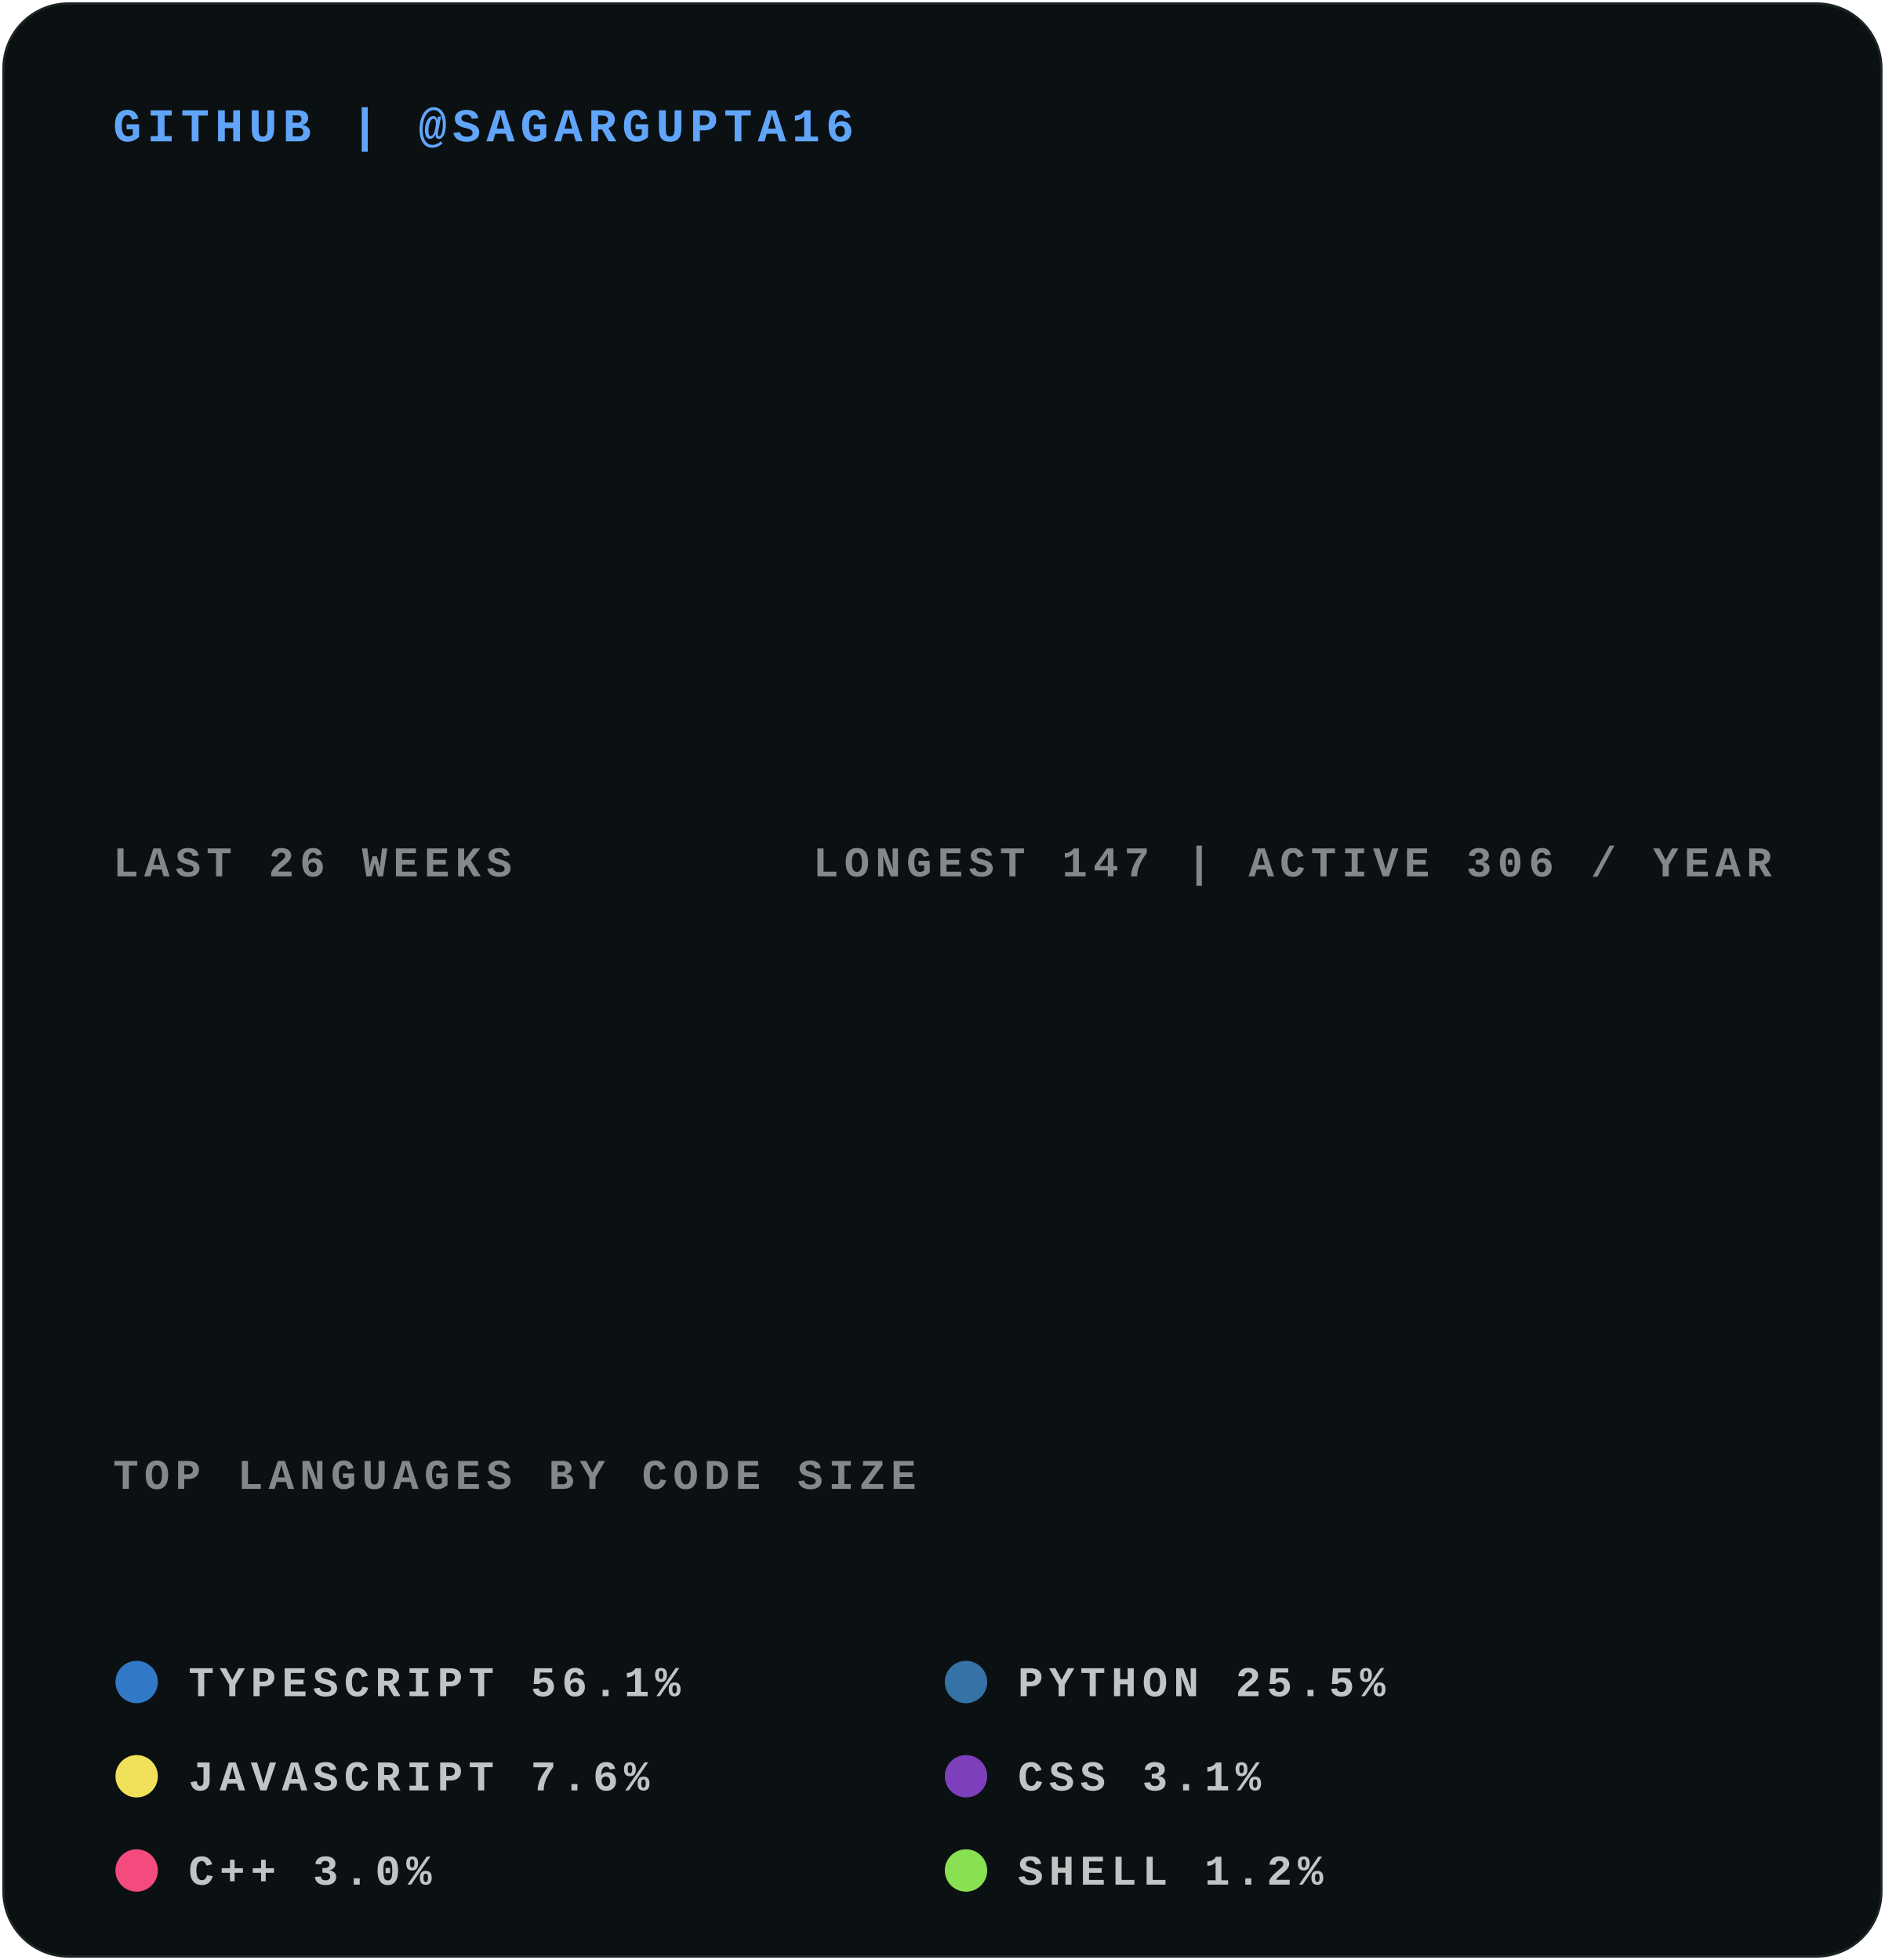
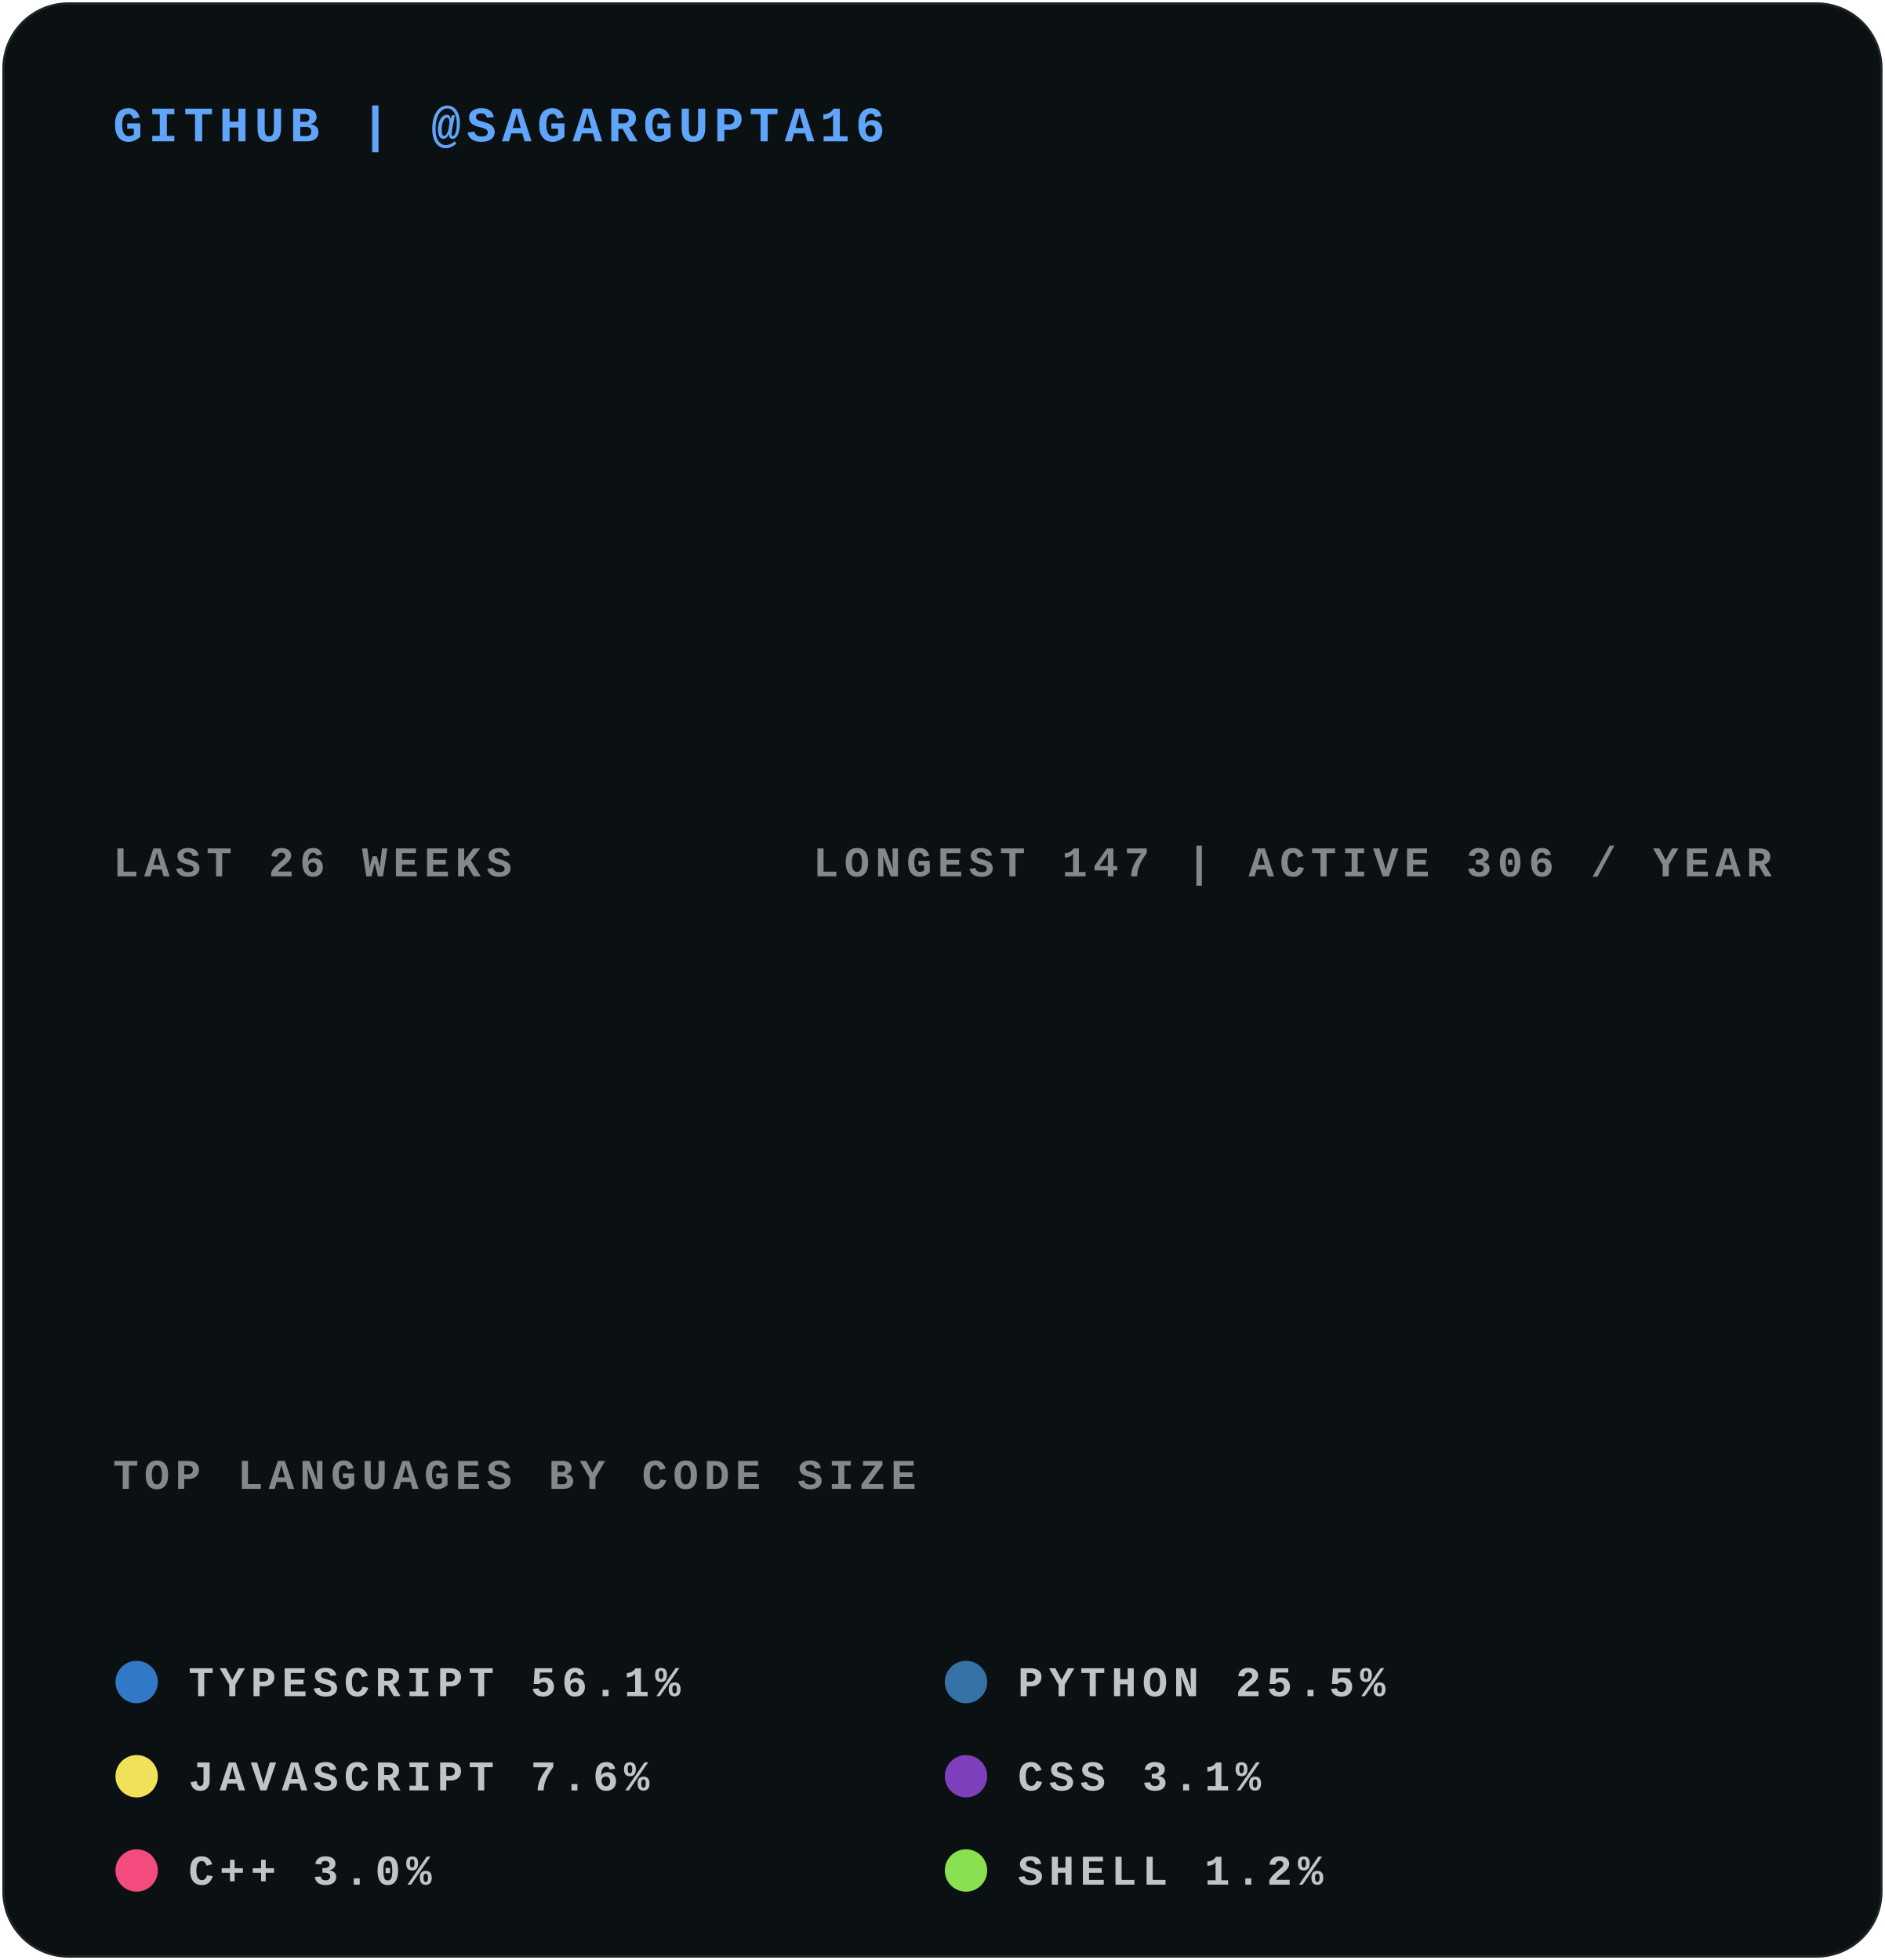
<svg xmlns="http://www.w3.org/2000/svg" width="400" height="416" viewBox="0 0 400 416" role="img" aria-label="GitHub stats for @Sagargupta16: 8016 contributions last year, 1 day streak, 300 stars">
  <style>.m{font-family:'JetBrains Mono','SFMono-Regular',Consolas,'Liberation Mono',Menlo,monospace;font-weight:700;letter-spacing:1.2px}.v{font-family:'Segoe UI',Inter,-apple-system,BlinkMacSystemFont,Helvetica,Arial,sans-serif;font-weight:800}.c{opacity:0;animation:in .5s ease forwards}@keyframes in{to{opacity:1}}.w0{animation-delay:0.40s}.w1{animation-delay:0.43s}.w2{animation-delay:0.46s}.w3{animation-delay:0.49s}.w4{animation-delay:0.52s}.w5{animation-delay:0.55s}.w6{animation-delay:0.58s}.w7{animation-delay:0.61s}.w8{animation-delay:0.64s}.w9{animation-delay:0.67s}.w10{animation-delay:0.70s}.w11{animation-delay:0.73s}.w12{animation-delay:0.76s}.w13{animation-delay:0.79s}.w14{animation-delay:0.82s}.w15{animation-delay:0.85s}.w16{animation-delay:0.88s}.w17{animation-delay:0.91s}.w18{animation-delay:0.94s}.w19{animation-delay:0.97s}.w20{animation-delay:1.00s}.w21{animation-delay:1.03s}.w22{animation-delay:1.06s}.w23{animation-delay:1.09s}.w24{animation-delay:1.12s}.w25{animation-delay:1.15s}.grow{transform:scaleX(0);transform-origin:left;transform-box:fill-box;animation:grow 1.2s .5s ease forwards}@keyframes grow{to{transform:scaleX(1)}}</style>
  <rect x="0.5" y="0.5" width="399" height="415" rx="14" fill="#0b1012" stroke="rgba(255,255,255,0.08)" />
-   <text class="m" x="24" y="30" fill="#60a5fa" font-size="10">GITHUB | @SAGARGUPTA16</text>
+   <text class="m" x="24" y="30" fill="#60a5fa" font-size="10.5">GITHUB | @SAGARGUPTA16</text>
  <g opacity="0">
    <animate attributeName="opacity" to="1" begin="0.1s" dur="0.4s" fill="freeze" />
    <rect x="16.0" y="44" width="117.3" height="56" rx="10" fill="#0f171c" stroke="rgba(255,255,255,0.07)" />
    <text class="v" x="30.0" y="74" fill="#f3f4f6" font-size="20">8,016</text>
    <text class="m" x="30.0" y="90" fill="rgba(255,255,255,0.5)" font-size="9">CONTRIBUTIONS</text>
  </g>
  <g opacity="0">
    <animate attributeName="opacity" to="1" begin="0.2s" dur="0.4s" fill="freeze" />
    <rect x="141.3" y="44" width="117.3" height="56" rx="10" fill="#0f171c" stroke="rgba(255,255,255,0.07)" />
    <text class="v" x="155.3" y="74" fill="#f3f4f6" font-size="20">5,747</text>
    <text class="m" x="155.3" y="90" fill="rgba(255,255,255,0.5)" font-size="9">COMMITS</text>
  </g>
  <g opacity="0">
    <animate attributeName="opacity" to="1" begin="0.3s" dur="0.4s" fill="freeze" />
    <rect x="266.7" y="44" width="117.3" height="56" rx="10" fill="#0f171c" stroke="rgba(255,255,255,0.07)" />
    <text class="v" x="280.7" y="74" fill="#f3f4f6" font-size="20">1,729</text>
    <text class="m" x="280.7" y="90" fill="rgba(255,255,255,0.5)" font-size="9">PULL REQUESTS</text>
  </g>
  <g opacity="0">
    <animate attributeName="opacity" to="1" begin="0.4s" dur="0.4s" fill="freeze" />
    <rect x="16.0" y="108" width="117.3" height="56" rx="10" fill="#0f171c" stroke="rgba(255,255,255,0.07)" />
    <text class="v" x="30.0" y="138" fill="#f3f4f6" font-size="20">300</text>
    <text class="m" x="30.0" y="154" fill="rgba(255,255,255,0.5)" font-size="9">STARS EARNED</text>
  </g>
  <g opacity="0">
    <animate attributeName="opacity" to="1" begin="0.5s" dur="0.4s" fill="freeze" />
    <rect x="141.3" y="108" width="117.3" height="56" rx="10" fill="#0f171c" stroke="rgba(255,255,255,0.07)" />
    <text class="v" x="155.3" y="138" fill="#f3f4f6" font-size="20">111</text>
    <text class="m" x="155.3" y="154" fill="rgba(255,255,255,0.5)" font-size="9">FOLLOWERS</text>
  </g>
  <g opacity="0">
    <animate attributeName="opacity" to="1" begin="0.6s" dur="0.4s" fill="freeze" />
    <rect x="266.7" y="108" width="117.3" height="56" rx="10" fill="#0f171c" stroke="rgba(255,255,255,0.07)" />
    <text class="v" x="280.7" y="138" fill="#f3f4f6" font-size="20">1<tspan class="m" font-size="9" fill="rgba(255,255,255,0.5)"> DAYS</tspan>
    </text>
    <text class="m" x="280.7" y="154" fill="#22c55e" font-size="9">CURRENT STREAK</text>
  </g>
  <text class="m" x="24" y="186" fill="rgba(255,255,255,0.5)" font-size="9">LAST 26 WEEKS</text>
  <text class="m" x="376" y="186" fill="rgba(255,255,255,0.5)" font-size="9" text-anchor="end">LONGEST 147 | ACTIVE 306 / YEAR</text>
  <rect class="c w0" x="24.0" y="196.0" width="10.6" height="10.6" rx="2" fill="#2459c6" />
  <rect class="c w0" x="24.0" y="209.6" width="10.6" height="10.6" rx="2" fill="#4c8ce9" />
  <rect class="c w0" x="24.0" y="223.2" width="10.6" height="10.6" rx="2" fill="#2459c6" />
  <rect class="c w0" x="24.0" y="236.8" width="10.6" height="10.6" rx="2" fill="#2459c6" />
  <rect class="c w0" x="24.0" y="250.4" width="10.6" height="10.6" rx="2" fill="#2459c6" />
  <rect class="c w0" x="24.0" y="264.0" width="10.6" height="10.6" rx="2" fill="#4c8ce9" />
  <rect class="c w0" x="24.0" y="277.6" width="10.6" height="10.6" rx="2" fill="#3872d7" />
  <rect class="c w1" x="37.6" y="196.0" width="10.6" height="10.6" rx="2" fill="#4c8ce9" />
  <rect class="c w1" x="37.6" y="209.6" width="10.6" height="10.6" rx="2" fill="#2459c6" />
  <rect class="c w1" x="37.6" y="223.2" width="10.6" height="10.6" rx="2" fill="#60a5fa" />
  <rect class="c w1" x="37.6" y="236.8" width="10.6" height="10.6" rx="2" fill="rgba(255,255,255,0.05)" />
  <rect class="c w1" x="37.6" y="250.4" width="10.6" height="10.6" rx="2" fill="rgba(255,255,255,0.05)" />
  <rect class="c w1" x="37.6" y="264.0" width="10.6" height="10.6" rx="2" fill="#60a5fa" />
  <rect class="c w1" x="37.6" y="277.6" width="10.6" height="10.6" rx="2" fill="#4c8ce9" />
  <rect class="c w2" x="51.2" y="196.0" width="10.6" height="10.6" rx="2" fill="#4c8ce9" />
  <rect class="c w2" x="51.2" y="209.6" width="10.6" height="10.6" rx="2" fill="rgba(255,255,255,0.05)" />
  <rect class="c w2" x="51.2" y="223.2" width="10.6" height="10.6" rx="2" fill="rgba(255,255,255,0.05)" />
  <rect class="c w2" x="51.2" y="236.8" width="10.6" height="10.6" rx="2" fill="#3872d7" />
  <rect class="c w2" x="51.2" y="250.4" width="10.6" height="10.6" rx="2" fill="rgba(255,255,255,0.05)" />
  <rect class="c w2" x="51.2" y="264.0" width="10.6" height="10.6" rx="2" fill="rgba(255,255,255,0.05)" />
  <rect class="c w2" x="51.2" y="277.6" width="10.6" height="10.6" rx="2" fill="#60a5fa" />
  <rect class="c w3" x="64.8" y="196.0" width="10.6" height="10.6" rx="2" fill="#60a5fa" />
  <rect class="c w3" x="64.8" y="209.6" width="10.6" height="10.6" rx="2" fill="rgba(255,255,255,0.05)" />
  <rect class="c w3" x="64.8" y="223.2" width="10.6" height="10.6" rx="2" fill="#2459c6" />
  <rect class="c w3" x="64.8" y="236.8" width="10.6" height="10.6" rx="2" fill="#4c8ce9" />
  <rect class="c w3" x="64.8" y="250.4" width="10.6" height="10.6" rx="2" fill="#2459c6" />
  <rect class="c w3" x="64.8" y="264.0" width="10.6" height="10.6" rx="2" fill="#60a5fa" />
  <rect class="c w3" x="64.8" y="277.6" width="10.6" height="10.6" rx="2" fill="#4c8ce9" />
  <rect class="c w4" x="78.4" y="196.0" width="10.6" height="10.6" rx="2" fill="#60a5fa" />
  <rect class="c w4" x="78.4" y="209.6" width="10.6" height="10.6" rx="2" fill="#4c8ce9" />
  <rect class="c w4" x="78.4" y="223.2" width="10.6" height="10.6" rx="2" fill="rgba(255,255,255,0.05)" />
  <rect class="c w4" x="78.4" y="236.8" width="10.6" height="10.6" rx="2" fill="#2459c6" />
  <rect class="c w4" x="78.4" y="250.4" width="10.6" height="10.6" rx="2" fill="rgba(255,255,255,0.05)" />
  <rect class="c w4" x="78.4" y="264.0" width="10.6" height="10.6" rx="2" fill="#3872d7" />
  <rect class="c w4" x="78.4" y="277.6" width="10.6" height="10.6" rx="2" fill="rgba(255,255,255,0.05)" />
  <rect class="c w5" x="92.0" y="196.0" width="10.6" height="10.6" rx="2" fill="rgba(255,255,255,0.05)" />
  <rect class="c w5" x="92.0" y="209.6" width="10.6" height="10.6" rx="2" fill="rgba(255,255,255,0.05)" />
  <rect class="c w5" x="92.0" y="223.2" width="10.6" height="10.6" rx="2" fill="rgba(255,255,255,0.05)" />
  <rect class="c w5" x="92.0" y="236.8" width="10.6" height="10.6" rx="2" fill="rgba(255,255,255,0.05)" />
  <rect class="c w5" x="92.0" y="250.4" width="10.6" height="10.6" rx="2" fill="#4c8ce9" />
  <rect class="c w5" x="92.0" y="264.0" width="10.6" height="10.6" rx="2" fill="#4c8ce9" />
  <rect class="c w5" x="92.0" y="277.6" width="10.6" height="10.6" rx="2" fill="#60a5fa" />
  <rect class="c w6" x="105.6" y="196.0" width="10.6" height="10.6" rx="2" fill="#4c8ce9" />
  <rect class="c w6" x="105.6" y="209.6" width="10.6" height="10.6" rx="2" fill="#4c8ce9" />
  <rect class="c w6" x="105.6" y="223.2" width="10.6" height="10.6" rx="2" fill="#4c8ce9" />
  <rect class="c w6" x="105.6" y="236.8" width="10.6" height="10.6" rx="2" fill="#3872d7" />
  <rect class="c w6" x="105.6" y="250.4" width="10.6" height="10.6" rx="2" fill="rgba(255,255,255,0.05)" />
  <rect class="c w6" x="105.6" y="264.0" width="10.6" height="10.6" rx="2" fill="#60a5fa" />
  <rect class="c w6" x="105.6" y="277.6" width="10.6" height="10.6" rx="2" fill="#60a5fa" />
  <rect class="c w7" x="119.2" y="196.0" width="10.6" height="10.6" rx="2" fill="rgba(255,255,255,0.05)" />
  <rect class="c w7" x="119.2" y="209.6" width="10.6" height="10.6" rx="2" fill="rgba(255,255,255,0.05)" />
  <rect class="c w7" x="119.2" y="223.2" width="10.6" height="10.6" rx="2" fill="#2459c6" />
  <rect class="c w7" x="119.2" y="236.8" width="10.6" height="10.6" rx="2" fill="rgba(255,255,255,0.05)" />
  <rect class="c w7" x="119.2" y="250.4" width="10.6" height="10.6" rx="2" fill="#2459c6" />
  <rect class="c w7" x="119.2" y="264.0" width="10.6" height="10.6" rx="2" fill="#3872d7" />
  <rect class="c w7" x="119.2" y="277.6" width="10.6" height="10.6" rx="2" fill="rgba(255,255,255,0.05)" />
  <rect class="c w8" x="132.8" y="196.0" width="10.6" height="10.6" rx="2" fill="rgba(255,255,255,0.05)" />
  <rect class="c w8" x="132.8" y="209.6" width="10.6" height="10.6" rx="2" fill="rgba(255,255,255,0.05)" />
  <rect class="c w8" x="132.8" y="223.2" width="10.6" height="10.6" rx="2" fill="rgba(255,255,255,0.05)" />
  <rect class="c w8" x="132.8" y="236.8" width="10.6" height="10.6" rx="2" fill="#2459c6" />
  <rect class="c w8" x="132.8" y="250.4" width="10.6" height="10.6" rx="2" fill="#3872d7" />
  <rect class="c w8" x="132.8" y="264.0" width="10.6" height="10.6" rx="2" fill="#2459c6" />
  <rect class="c w8" x="132.8" y="277.6" width="10.6" height="10.6" rx="2" fill="#4c8ce9" />
  <rect class="c w9" x="146.4" y="196.0" width="10.6" height="10.6" rx="2" fill="#3872d7" />
  <rect class="c w9" x="146.4" y="209.6" width="10.6" height="10.6" rx="2" fill="#2459c6" />
  <rect class="c w9" x="146.4" y="223.2" width="10.6" height="10.6" rx="2" fill="rgba(255,255,255,0.05)" />
  <rect class="c w9" x="146.4" y="236.8" width="10.6" height="10.6" rx="2" fill="#60a5fa" />
  <rect class="c w9" x="146.4" y="250.4" width="10.6" height="10.6" rx="2" fill="#60a5fa" />
  <rect class="c w9" x="146.4" y="264.0" width="10.6" height="10.6" rx="2" fill="#60a5fa" />
  <rect class="c w9" x="146.4" y="277.6" width="10.6" height="10.6" rx="2" fill="#60a5fa" />
  <rect class="c w10" x="160.0" y="196.0" width="10.6" height="10.6" rx="2" fill="#2459c6" />
  <rect class="c w10" x="160.0" y="209.6" width="10.6" height="10.6" rx="2" fill="#3872d7" />
  <rect class="c w10" x="160.0" y="223.2" width="10.6" height="10.6" rx="2" fill="#60a5fa" />
  <rect class="c w10" x="160.0" y="236.8" width="10.6" height="10.6" rx="2" fill="#3872d7" />
  <rect class="c w10" x="160.0" y="250.4" width="10.6" height="10.6" rx="2" fill="#4c8ce9" />
  <rect class="c w10" x="160.0" y="264.0" width="10.6" height="10.6" rx="2" fill="#3872d7" />
  <rect class="c w10" x="160.0" y="277.6" width="10.6" height="10.6" rx="2" fill="#4c8ce9" />
  <rect class="c w11" x="173.6" y="196.0" width="10.6" height="10.6" rx="2" fill="#4c8ce9" />
  <rect class="c w11" x="173.6" y="209.6" width="10.6" height="10.6" rx="2" fill="#2459c6" />
  <rect class="c w11" x="173.6" y="223.2" width="10.6" height="10.6" rx="2" fill="#4c8ce9" />
  <rect class="c w11" x="173.6" y="236.8" width="10.6" height="10.6" rx="2" fill="#60a5fa" />
  <rect class="c w11" x="173.6" y="250.4" width="10.6" height="10.6" rx="2" fill="#2459c6" />
  <rect class="c w11" x="173.6" y="264.0" width="10.6" height="10.6" rx="2" fill="#2459c6" />
  <rect class="c w11" x="173.6" y="277.6" width="10.6" height="10.6" rx="2" fill="rgba(255,255,255,0.05)" />
  <rect class="c w12" x="187.2" y="196.0" width="10.6" height="10.6" rx="2" fill="rgba(255,255,255,0.05)" />
  <rect class="c w12" x="187.2" y="209.6" width="10.6" height="10.6" rx="2" fill="#2459c6" />
  <rect class="c w12" x="187.2" y="223.2" width="10.6" height="10.6" rx="2" fill="#4c8ce9" />
  <rect class="c w12" x="187.2" y="236.8" width="10.6" height="10.6" rx="2" fill="#4c8ce9" />
  <rect class="c w12" x="187.2" y="250.4" width="10.6" height="10.6" rx="2" fill="#2459c6" />
  <rect class="c w12" x="187.2" y="264.0" width="10.6" height="10.6" rx="2" fill="#3872d7" />
  <rect class="c w12" x="187.2" y="277.6" width="10.6" height="10.6" rx="2" fill="#60a5fa" />
  <rect class="c w13" x="200.8" y="196.0" width="10.6" height="10.6" rx="2" fill="rgba(255,255,255,0.05)" />
  <rect class="c w13" x="200.8" y="209.6" width="10.6" height="10.6" rx="2" fill="#4c8ce9" />
  <rect class="c w13" x="200.8" y="223.2" width="10.6" height="10.6" rx="2" fill="#2459c6" />
  <rect class="c w13" x="200.8" y="236.8" width="10.6" height="10.6" rx="2" fill="#60a5fa" />
  <rect class="c w13" x="200.8" y="250.4" width="10.6" height="10.6" rx="2" fill="#3872d7" />
  <rect class="c w13" x="200.8" y="264.0" width="10.6" height="10.6" rx="2" fill="rgba(255,255,255,0.05)" />
  <rect class="c w13" x="200.8" y="277.6" width="10.6" height="10.6" rx="2" fill="rgba(255,255,255,0.05)" />
  <rect class="c w14" x="214.4" y="196.0" width="10.6" height="10.6" rx="2" fill="#3872d7" />
  <rect class="c w14" x="214.4" y="209.6" width="10.6" height="10.6" rx="2" fill="#2459c6" />
  <rect class="c w14" x="214.4" y="223.2" width="10.6" height="10.6" rx="2" fill="#2459c6" />
  <rect class="c w14" x="214.4" y="236.8" width="10.6" height="10.6" rx="2" fill="#3872d7" />
  <rect class="c w14" x="214.4" y="250.4" width="10.6" height="10.6" rx="2" fill="#60a5fa" />
  <rect class="c w14" x="214.4" y="264.0" width="10.6" height="10.6" rx="2" fill="#3872d7" />
  <rect class="c w14" x="214.4" y="277.6" width="10.6" height="10.6" rx="2" fill="#4c8ce9" />
  <rect class="c w15" x="228.0" y="196.0" width="10.6" height="10.6" rx="2" fill="#3872d7" />
  <rect class="c w15" x="228.0" y="209.6" width="10.6" height="10.6" rx="2" fill="#4c8ce9" />
  <rect class="c w15" x="228.0" y="223.2" width="10.6" height="10.6" rx="2" fill="rgba(255,255,255,0.05)" />
  <rect class="c w15" x="228.0" y="236.8" width="10.6" height="10.6" rx="2" fill="#2459c6" />
  <rect class="c w15" x="228.0" y="250.4" width="10.6" height="10.6" rx="2" fill="#3872d7" />
  <rect class="c w15" x="228.0" y="264.0" width="10.6" height="10.6" rx="2" fill="rgba(255,255,255,0.05)" />
  <rect class="c w15" x="228.0" y="277.6" width="10.6" height="10.6" rx="2" fill="#2459c6" />
  <rect class="c w16" x="241.6" y="196.0" width="10.6" height="10.6" rx="2" fill="#2459c6" />
  <rect class="c w16" x="241.6" y="209.6" width="10.6" height="10.6" rx="2" fill="rgba(255,255,255,0.05)" />
  <rect class="c w16" x="241.6" y="223.2" width="10.6" height="10.6" rx="2" fill="#2459c6" />
  <rect class="c w16" x="241.6" y="236.8" width="10.6" height="10.6" rx="2" fill="rgba(255,255,255,0.05)" />
  <rect class="c w16" x="241.6" y="250.4" width="10.6" height="10.6" rx="2" fill="rgba(255,255,255,0.05)" />
  <rect class="c w16" x="241.6" y="264.0" width="10.6" height="10.6" rx="2" fill="rgba(255,255,255,0.05)" />
  <rect class="c w16" x="241.6" y="277.6" width="10.6" height="10.6" rx="2" fill="rgba(255,255,255,0.05)" />
  <rect class="c w17" x="255.2" y="196.0" width="10.6" height="10.6" rx="2" fill="rgba(255,255,255,0.05)" />
  <rect class="c w17" x="255.2" y="209.6" width="10.6" height="10.6" rx="2" fill="#2459c6" />
  <rect class="c w17" x="255.2" y="223.2" width="10.6" height="10.6" rx="2" fill="rgba(255,255,255,0.05)" />
  <rect class="c w17" x="255.2" y="236.8" width="10.6" height="10.6" rx="2" fill="rgba(255,255,255,0.05)" />
  <rect class="c w17" x="255.2" y="250.4" width="10.6" height="10.6" rx="2" fill="rgba(255,255,255,0.05)" />
  <rect class="c w17" x="255.2" y="264.0" width="10.6" height="10.6" rx="2" fill="rgba(255,255,255,0.05)" />
  <rect class="c w17" x="255.2" y="277.6" width="10.6" height="10.6" rx="2" fill="#2459c6" />
  <rect class="c w18" x="268.8" y="196.0" width="10.6" height="10.6" rx="2" fill="rgba(255,255,255,0.05)" />
  <rect class="c w18" x="268.8" y="209.6" width="10.6" height="10.6" rx="2" fill="rgba(255,255,255,0.05)" />
  <rect class="c w18" x="268.8" y="223.2" width="10.6" height="10.6" rx="2" fill="#4c8ce9" />
  <rect class="c w18" x="268.8" y="236.8" width="10.6" height="10.6" rx="2" fill="#60a5fa" />
  <rect class="c w18" x="268.8" y="250.4" width="10.6" height="10.6" rx="2" fill="#60a5fa" />
  <rect class="c w18" x="268.8" y="264.0" width="10.6" height="10.6" rx="2" fill="#3872d7" />
  <rect class="c w18" x="268.8" y="277.6" width="10.6" height="10.6" rx="2" fill="#60a5fa" />
  <rect class="c w19" x="282.4" y="196.0" width="10.6" height="10.6" rx="2" fill="#60a5fa" />
  <rect class="c w19" x="282.4" y="209.6" width="10.6" height="10.6" rx="2" fill="#2459c6" />
  <rect class="c w19" x="282.4" y="223.2" width="10.6" height="10.6" rx="2" fill="#2459c6" />
  <rect class="c w19" x="282.4" y="236.8" width="10.6" height="10.6" rx="2" fill="#2459c6" />
  <rect class="c w19" x="282.4" y="250.4" width="10.6" height="10.6" rx="2" fill="#4c8ce9" />
  <rect class="c w19" x="282.4" y="264.0" width="10.6" height="10.6" rx="2" fill="#2459c6" />
  <rect class="c w19" x="282.4" y="277.6" width="10.6" height="10.6" rx="2" fill="#3872d7" />
  <rect class="c w20" x="296.0" y="196.0" width="10.6" height="10.6" rx="2" fill="#60a5fa" />
  <rect class="c w20" x="296.0" y="209.6" width="10.6" height="10.6" rx="2" fill="#60a5fa" />
  <rect class="c w20" x="296.0" y="223.2" width="10.6" height="10.6" rx="2" fill="#3872d7" />
  <rect class="c w20" x="296.0" y="236.8" width="10.6" height="10.6" rx="2" fill="#2459c6" />
  <rect class="c w20" x="296.0" y="250.4" width="10.6" height="10.6" rx="2" fill="#3872d7" />
  <rect class="c w20" x="296.0" y="264.0" width="10.6" height="10.6" rx="2" fill="#3872d7" />
  <rect class="c w20" x="296.0" y="277.6" width="10.6" height="10.6" rx="2" fill="#3872d7" />
  <rect class="c w21" x="309.6" y="196.0" width="10.6" height="10.6" rx="2" fill="#2459c6" />
  <rect class="c w21" x="309.6" y="209.6" width="10.6" height="10.6" rx="2" fill="#3872d7" />
  <rect class="c w21" x="309.6" y="223.2" width="10.6" height="10.6" rx="2" fill="#3872d7" />
  <rect class="c w21" x="309.6" y="236.8" width="10.6" height="10.6" rx="2" fill="#3872d7" />
  <rect class="c w21" x="309.6" y="250.4" width="10.6" height="10.6" rx="2" fill="#4c8ce9" />
  <rect class="c w21" x="309.6" y="264.0" width="10.6" height="10.6" rx="2" fill="#4c8ce9" />
  <rect class="c w21" x="309.6" y="277.6" width="10.6" height="10.6" rx="2" fill="#60a5fa" />
  <rect class="c w22" x="323.2" y="196.0" width="10.6" height="10.6" rx="2" fill="#2459c6" />
  <rect class="c w22" x="323.2" y="209.6" width="10.6" height="10.6" rx="2" fill="#3872d7" />
  <rect class="c w22" x="323.2" y="223.2" width="10.6" height="10.6" rx="2" fill="#2459c6" />
  <rect class="c w22" x="323.2" y="236.8" width="10.6" height="10.6" rx="2" fill="#2459c6" />
  <rect class="c w22" x="323.2" y="250.4" width="10.6" height="10.6" rx="2" fill="#3872d7" />
  <rect class="c w22" x="323.2" y="264.0" width="10.6" height="10.6" rx="2" fill="rgba(255,255,255,0.05)" />
  <rect class="c w22" x="323.2" y="277.6" width="10.6" height="10.6" rx="2" fill="rgba(255,255,255,0.05)" />
  <rect class="c w23" x="336.8" y="196.0" width="10.6" height="10.6" rx="2" fill="rgba(255,255,255,0.05)" />
  <rect class="c w23" x="336.8" y="209.6" width="10.6" height="10.6" rx="2" fill="rgba(255,255,255,0.05)" />
  <rect class="c w23" x="336.8" y="223.2" width="10.6" height="10.6" rx="2" fill="#60a5fa" />
  <rect class="c w23" x="336.8" y="236.8" width="10.6" height="10.6" rx="2" fill="#3872d7" />
  <rect class="c w23" x="336.8" y="250.4" width="10.6" height="10.6" rx="2" fill="#2459c6" />
  <rect class="c w23" x="336.8" y="264.0" width="10.6" height="10.6" rx="2" fill="#4c8ce9" />
  <rect class="c w23" x="336.8" y="277.6" width="10.6" height="10.6" rx="2" fill="#60a5fa" />
  <rect class="c w24" x="350.4" y="196.0" width="10.6" height="10.6" rx="2" fill="#60a5fa" />
  <rect class="c w24" x="350.4" y="209.6" width="10.6" height="10.6" rx="2" fill="rgba(255,255,255,0.05)" />
  <rect class="c w24" x="350.4" y="223.2" width="10.6" height="10.6" rx="2" fill="#4c8ce9" />
  <rect class="c w24" x="350.4" y="236.8" width="10.6" height="10.6" rx="2" fill="#60a5fa" />
  <rect class="c w24" x="350.4" y="250.4" width="10.6" height="10.6" rx="2" fill="rgba(255,255,255,0.05)" />
  <rect class="c w24" x="350.4" y="264.0" width="10.6" height="10.6" rx="2" fill="#60a5fa" />
  <rect class="c w24" x="350.4" y="277.6" width="10.6" height="10.6" rx="2" fill="rgba(255,255,255,0.05)" />
  <rect class="c w25" x="364.0" y="196.0" width="10.6" height="10.6" rx="2" fill="#60a5fa" />
  <text class="m" x="24" y="316" fill="rgba(255,255,255,0.5)" font-size="9">TOP LANGUAGES BY CODE SIZE</text>
  <g class="grow">
    <clipPath id="bar">
      <rect x="24" y="326" width="352" height="10" rx="5" />
    </clipPath>
    <g clip-path="url(#bar)">
      <rect x="24.0" y="326" width="204.6" height="10" fill="#3178c6" />
      <rect x="228.6" y="326" width="93.0" height="10" fill="#3572A5" />
      <rect x="321.6" y="326" width="27.7" height="10" fill="#f1e05a" />
      <rect x="349.4" y="326" width="11.3" height="10" fill="#7d3fbc" />
      <rect x="360.7" y="326" width="10.9" height="10" fill="#f34b7d" />
      <rect x="371.6" y="326" width="4.4" height="10" fill="#89e051" />
    </g>
  </g>
  <circle cx="29" cy="357" r="4.5" fill="#3178c6" />
  <text class="m" x="40" y="360" fill="rgba(255,255,255,0.75)" font-size="9">TYPESCRIPT  56.1%</text>
  <circle cx="205" cy="357" r="4.5" fill="#3572A5" />
  <text class="m" x="216" y="360" fill="rgba(255,255,255,0.75)" font-size="9">PYTHON  25.5%</text>
  <circle cx="29" cy="377" r="4.5" fill="#f1e05a" />
  <text class="m" x="40" y="380" fill="rgba(255,255,255,0.75)" font-size="9">JAVASCRIPT  7.6%</text>
  <circle cx="205" cy="377" r="4.5" fill="#7d3fbc" />
  <text class="m" x="216" y="380" fill="rgba(255,255,255,0.75)" font-size="9">CSS  3.1%</text>
  <circle cx="29" cy="397" r="4.5" fill="#f34b7d" />
  <text class="m" x="40" y="400" fill="rgba(255,255,255,0.75)" font-size="9">C++  3.0%</text>
  <circle cx="205" cy="397" r="4.5" fill="#89e051" />
  <text class="m" x="216" y="400" fill="rgba(255,255,255,0.75)" font-size="9">SHELL  1.2%</text>
</svg>
